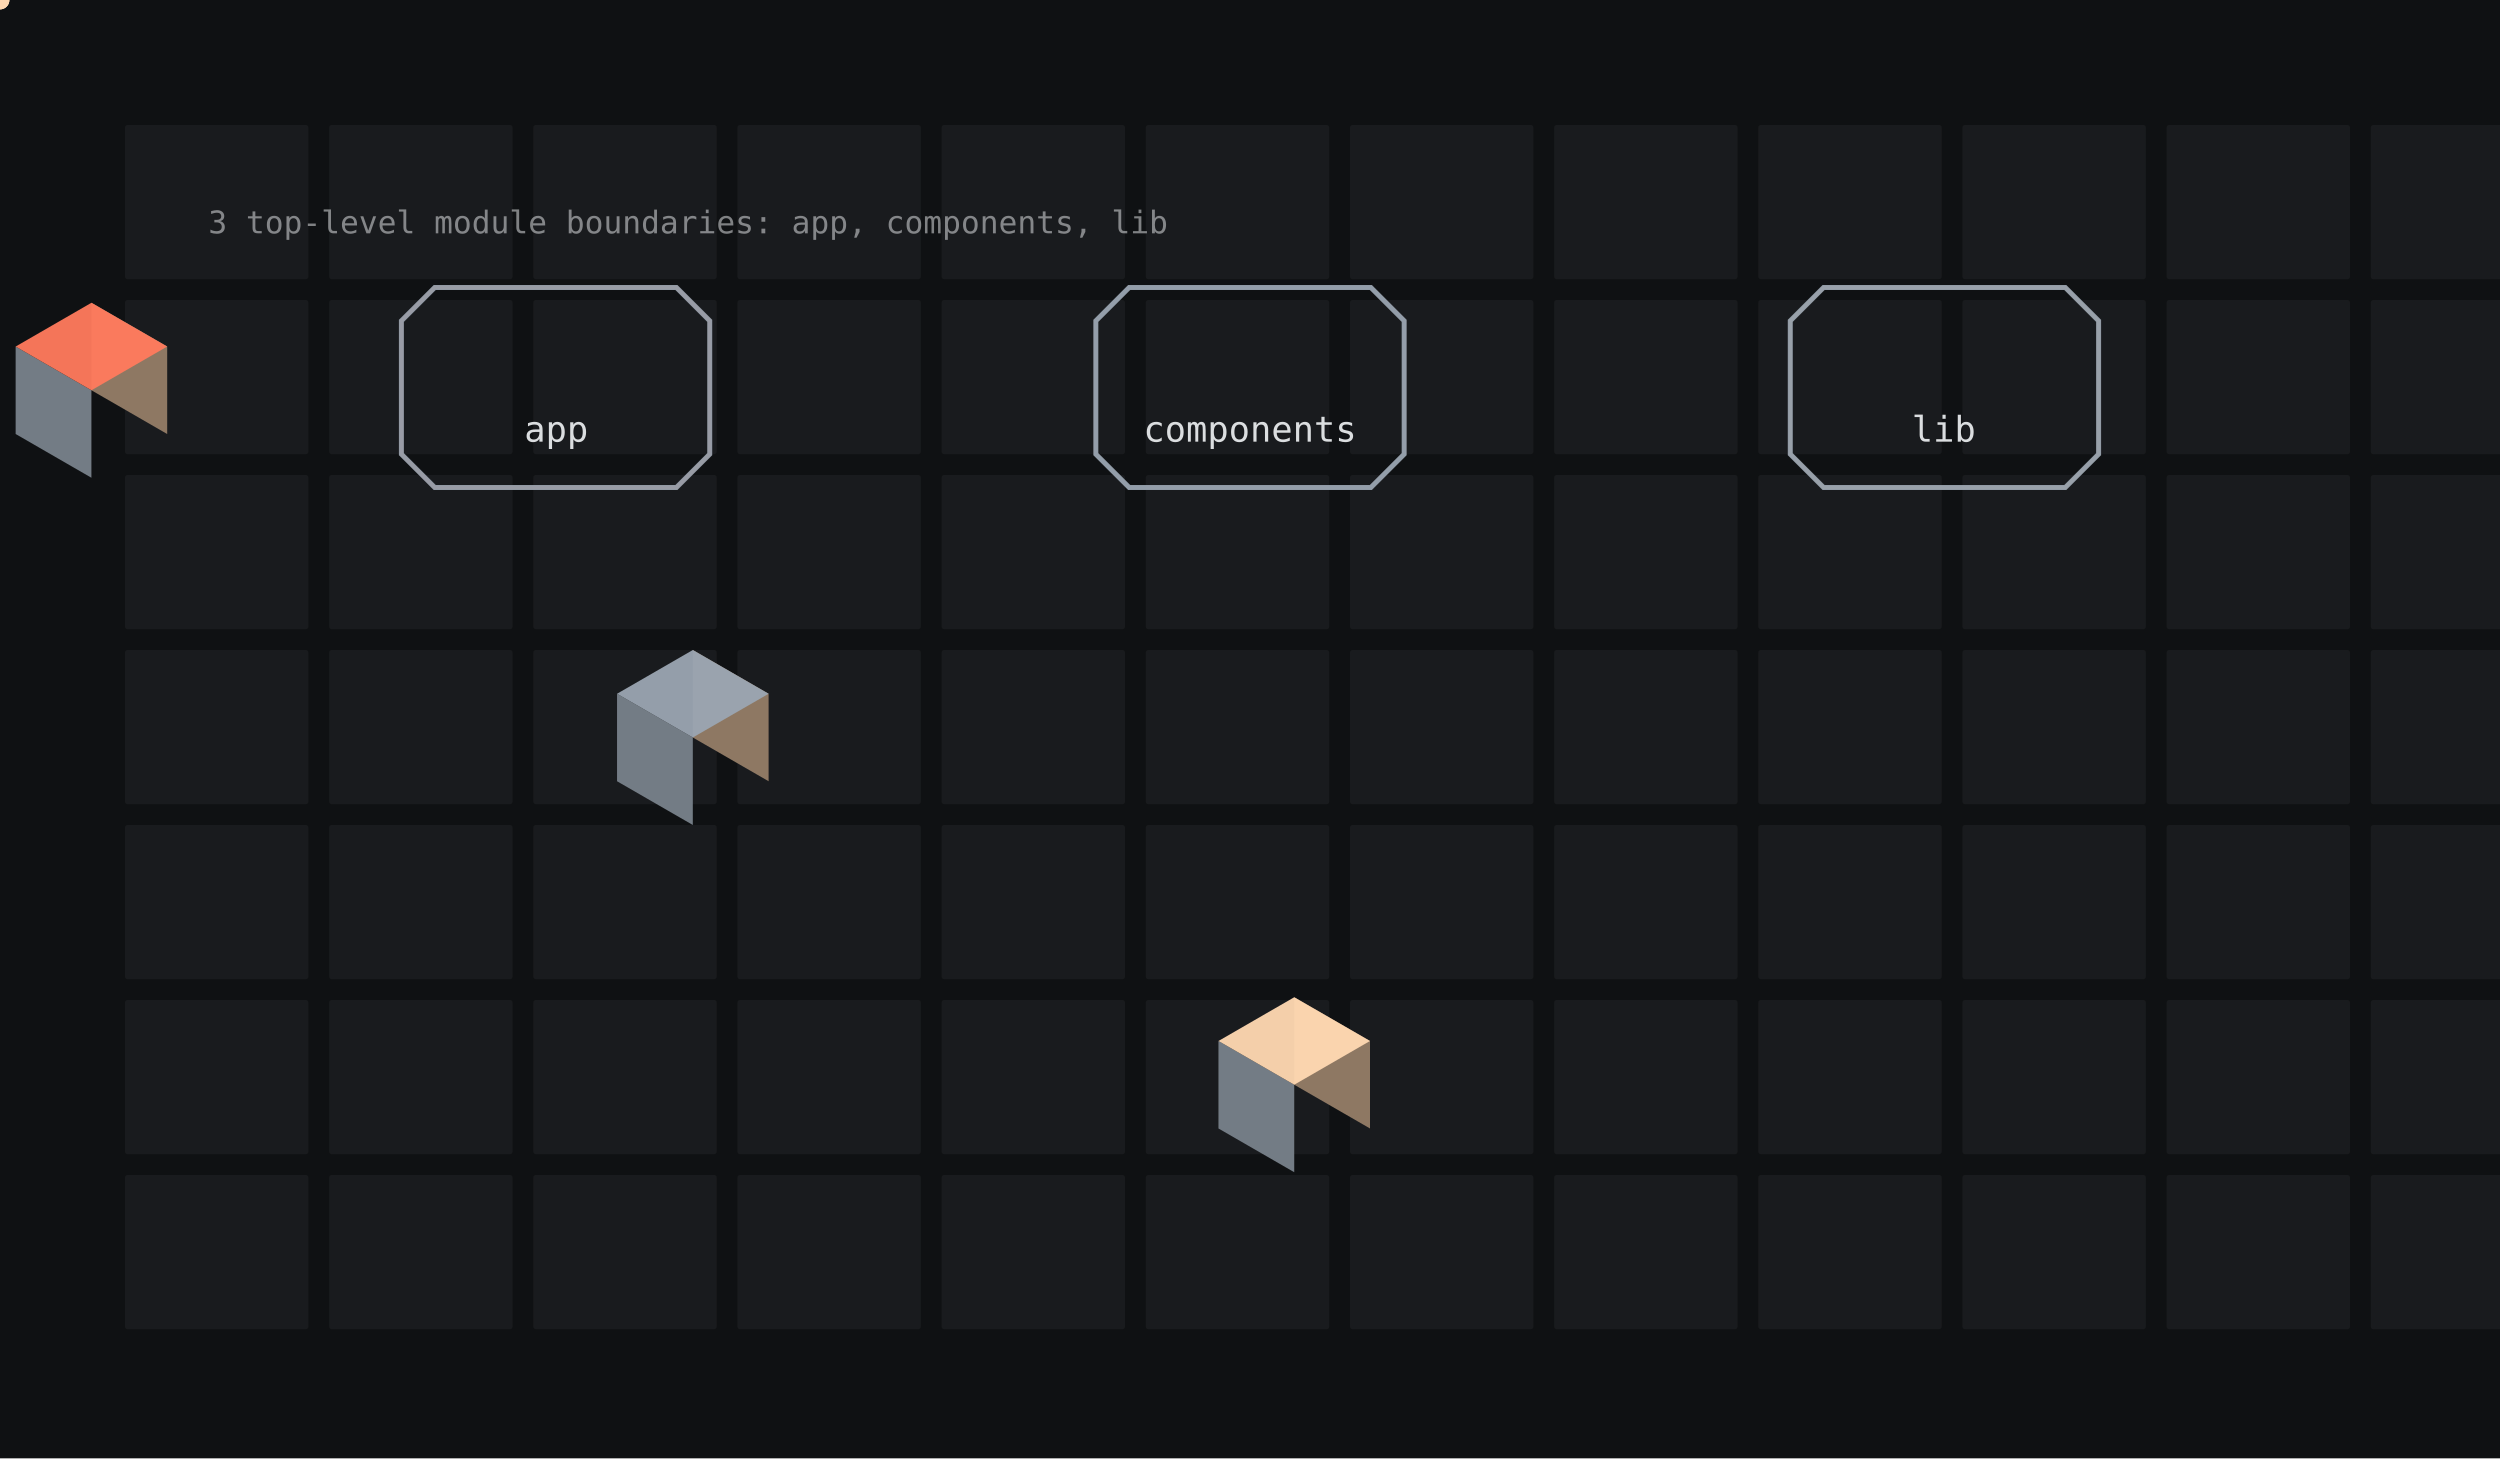
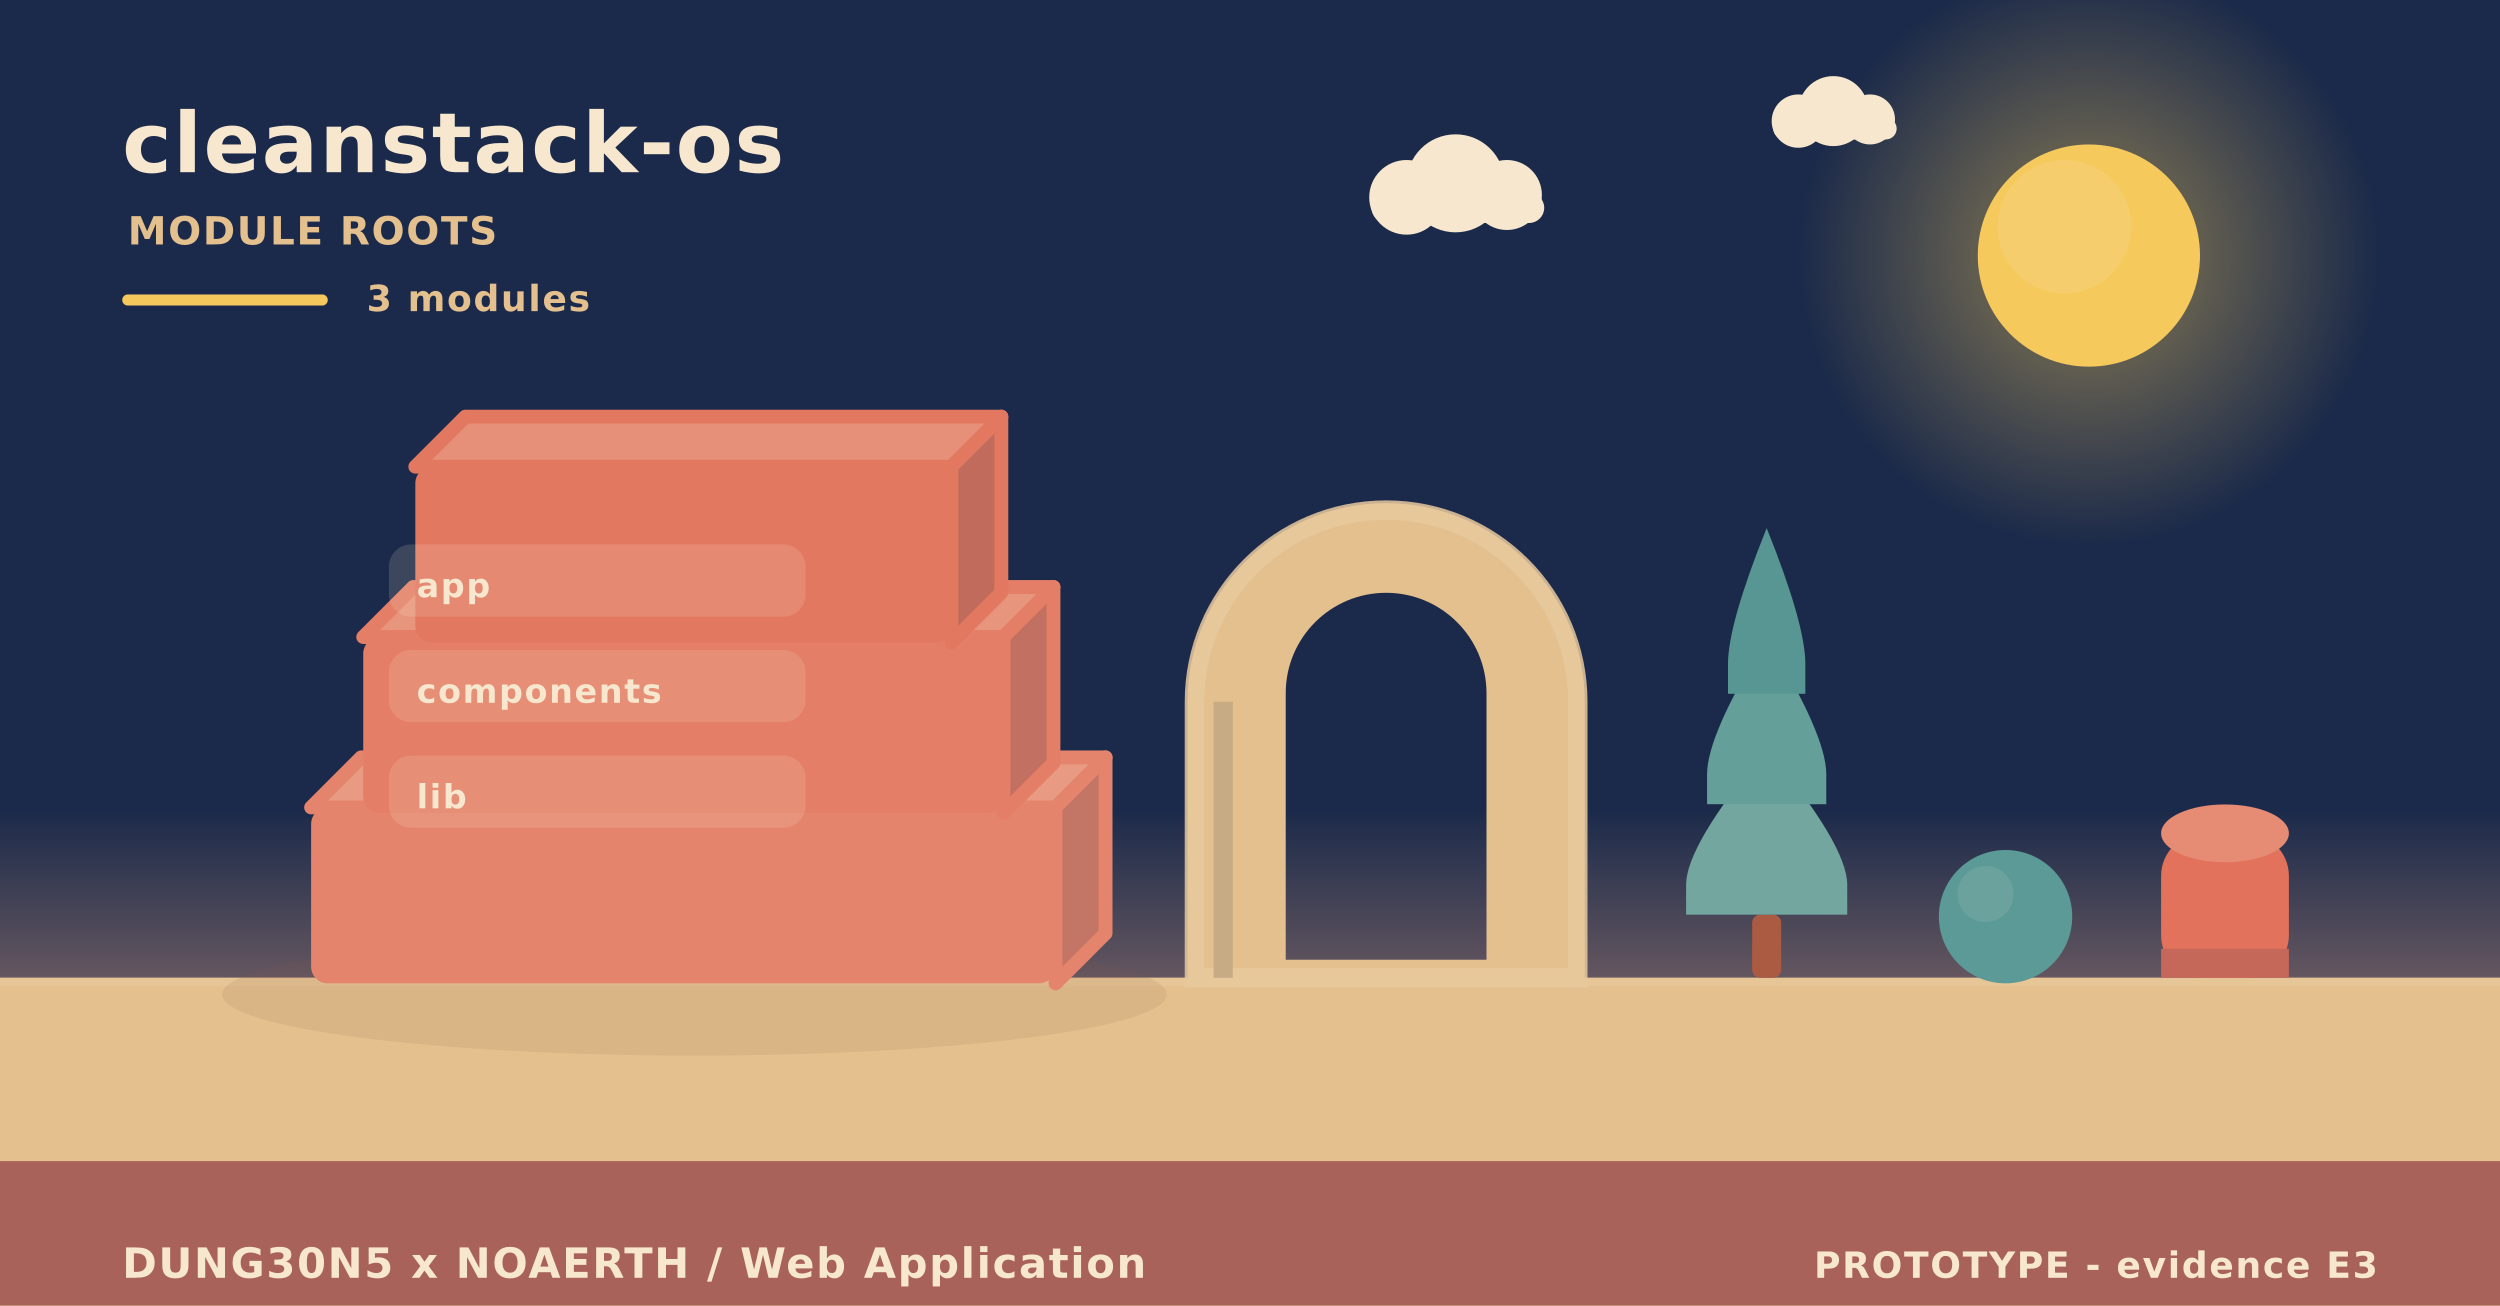
- <svg xmlns="http://www.w3.org/2000/svg" viewBox="0 0 1200 700" width="1200" height="700" role="img" aria-label="cleanstack-os architecture">
-   <rect width="1200" height="700" fill="#0f1113" />
-   <defs>
-     <linearGradient id="ga" x1="0" y1="0" x2="1" y2="1">
-       <stop offset="0%" stop-color="#ff7a5c" />
-       <stop offset="100%" stop-color="#9aa5b1" />
-     </linearGradient>
-   </defs>
-   <rect x="60.00" y="60.00" width="88.00" height="74.00" rx="1.20" fill="#f1f3f5" opacity="0.05" />
-   <rect x="158.00" y="60.00" width="88.00" height="74.00" rx="1.20" fill="#f1f3f5" opacity="0.05" />
-   <rect x="256.00" y="60.00" width="88.00" height="74.00" rx="1.20" fill="#f1f3f5" opacity="0.05" />
-   <rect x="354.00" y="60.00" width="88.00" height="74.00" rx="1.20" fill="#f1f3f5" opacity="0.05" />
-   <rect x="452.00" y="60.00" width="88.00" height="74.00" rx="1.20" fill="#f1f3f5" opacity="0.05" />
-   <rect x="550.00" y="60.00" width="88.00" height="74.00" rx="1.20" fill="#f1f3f5" opacity="0.05" />
-   <rect x="648.00" y="60.00" width="88.00" height="74.00" rx="1.20" fill="#f1f3f5" opacity="0.05" />
-   <rect x="746.00" y="60.00" width="88.00" height="74.00" rx="1.20" fill="#f1f3f5" opacity="0.05" />
-   <rect x="844.00" y="60.00" width="88.00" height="74.00" rx="1.20" fill="#f1f3f5" opacity="0.05" />
-   <rect x="942.00" y="60.00" width="88.00" height="74.00" rx="1.20" fill="#f1f3f5" opacity="0.05" />
-   <rect x="1040.00" y="60.00" width="88.00" height="74.00" rx="1.20" fill="#f1f3f5" opacity="0.05" />
-   <rect x="1138.00" y="60.00" width="88.00" height="74.00" rx="1.20" fill="#f1f3f5" opacity="0.05" />
-   <rect x="60.00" y="144.00" width="88.00" height="74.00" rx="1.20" fill="#f1f3f5" opacity="0.05" />
-   <rect x="158.00" y="144.00" width="88.00" height="74.00" rx="1.20" fill="#f1f3f5" opacity="0.05" />
-   <rect x="256.00" y="144.00" width="88.00" height="74.00" rx="1.20" fill="#f1f3f5" opacity="0.05" />
-   <rect x="354.00" y="144.00" width="88.00" height="74.00" rx="1.20" fill="#f1f3f5" opacity="0.05" />
-   <rect x="452.00" y="144.00" width="88.00" height="74.00" rx="1.20" fill="#f1f3f5" opacity="0.05" />
-   <rect x="550.00" y="144.00" width="88.00" height="74.00" rx="1.20" fill="#f1f3f5" opacity="0.05" />
-   <rect x="648.00" y="144.00" width="88.00" height="74.00" rx="1.20" fill="#f1f3f5" opacity="0.05" />
-   <rect x="746.00" y="144.00" width="88.00" height="74.00" rx="1.20" fill="#f1f3f5" opacity="0.05" />
-   <rect x="844.00" y="144.00" width="88.00" height="74.00" rx="1.20" fill="#f1f3f5" opacity="0.05" />
-   <rect x="942.00" y="144.00" width="88.00" height="74.00" rx="1.20" fill="#f1f3f5" opacity="0.05" />
-   <rect x="1040.00" y="144.00" width="88.00" height="74.00" rx="1.20" fill="#f1f3f5" opacity="0.05" />
-   <rect x="1138.00" y="144.00" width="88.00" height="74.00" rx="1.20" fill="#f1f3f5" opacity="0.05" />
-   <rect x="60.00" y="228.00" width="88.00" height="74.00" rx="1.20" fill="#f1f3f5" opacity="0.05" />
-   <rect x="158.00" y="228.00" width="88.00" height="74.00" rx="1.20" fill="#f1f3f5" opacity="0.05" />
-   <rect x="256.00" y="228.00" width="88.00" height="74.00" rx="1.20" fill="#f1f3f5" opacity="0.05" />
-   <rect x="354.00" y="228.00" width="88.00" height="74.00" rx="1.20" fill="#f1f3f5" opacity="0.05" />
-   <rect x="452.00" y="228.00" width="88.00" height="74.00" rx="1.20" fill="#f1f3f5" opacity="0.05" />
-   <rect x="550.00" y="228.00" width="88.00" height="74.00" rx="1.20" fill="#f1f3f5" opacity="0.05" />
-   <rect x="648.00" y="228.00" width="88.00" height="74.00" rx="1.20" fill="#f1f3f5" opacity="0.05" />
-   <rect x="746.00" y="228.00" width="88.00" height="74.00" rx="1.20" fill="#f1f3f5" opacity="0.05" />
-   <rect x="844.00" y="228.00" width="88.00" height="74.00" rx="1.20" fill="#f1f3f5" opacity="0.05" />
-   <rect x="942.00" y="228.00" width="88.00" height="74.00" rx="1.20" fill="#f1f3f5" opacity="0.05" />
-   <rect x="1040.00" y="228.00" width="88.00" height="74.00" rx="1.20" fill="#f1f3f5" opacity="0.05" />
-   <rect x="1138.00" y="228.00" width="88.00" height="74.00" rx="1.20" fill="#f1f3f5" opacity="0.05" />
-   <rect x="60.00" y="312.00" width="88.00" height="74.00" rx="1.20" fill="#f1f3f5" opacity="0.05" />
-   <rect x="158.00" y="312.00" width="88.00" height="74.00" rx="1.20" fill="#f1f3f5" opacity="0.05" />
-   <rect x="256.00" y="312.00" width="88.00" height="74.00" rx="1.20" fill="#f1f3f5" opacity="0.05" />
-   <rect x="354.00" y="312.00" width="88.00" height="74.00" rx="1.20" fill="#f1f3f5" opacity="0.05" />
-   <rect x="452.00" y="312.00" width="88.00" height="74.00" rx="1.20" fill="#f1f3f5" opacity="0.05" />
-   <rect x="550.00" y="312.00" width="88.00" height="74.00" rx="1.20" fill="#f1f3f5" opacity="0.05" />
-   <rect x="648.00" y="312.00" width="88.00" height="74.00" rx="1.20" fill="#f1f3f5" opacity="0.05" />
-   <rect x="746.00" y="312.00" width="88.00" height="74.00" rx="1.20" fill="#f1f3f5" opacity="0.05" />
-   <rect x="844.00" y="312.00" width="88.00" height="74.00" rx="1.20" fill="#f1f3f5" opacity="0.05" />
-   <rect x="942.00" y="312.00" width="88.00" height="74.00" rx="1.20" fill="#f1f3f5" opacity="0.05" />
-   <rect x="1040.00" y="312.00" width="88.00" height="74.00" rx="1.20" fill="#f1f3f5" opacity="0.05" />
-   <rect x="1138.00" y="312.00" width="88.00" height="74.00" rx="1.20" fill="#f1f3f5" opacity="0.05" />
-   <rect x="60.00" y="396.00" width="88.00" height="74.00" rx="1.20" fill="#f1f3f5" opacity="0.05" />
-   <rect x="158.00" y="396.00" width="88.00" height="74.00" rx="1.20" fill="#f1f3f5" opacity="0.05" />
-   <rect x="256.00" y="396.00" width="88.00" height="74.00" rx="1.20" fill="#f1f3f5" opacity="0.05" />
-   <rect x="354.00" y="396.00" width="88.00" height="74.00" rx="1.20" fill="#f1f3f5" opacity="0.05" />
-   <rect x="452.00" y="396.00" width="88.00" height="74.00" rx="1.20" fill="#f1f3f5" opacity="0.05" />
-   <rect x="550.00" y="396.00" width="88.00" height="74.00" rx="1.20" fill="#f1f3f5" opacity="0.05" />
-   <rect x="648.00" y="396.00" width="88.00" height="74.00" rx="1.20" fill="#f1f3f5" opacity="0.05" />
-   <rect x="746.00" y="396.00" width="88.00" height="74.00" rx="1.20" fill="#f1f3f5" opacity="0.05" />
-   <rect x="844.00" y="396.00" width="88.00" height="74.00" rx="1.20" fill="#f1f3f5" opacity="0.05" />
-   <rect x="942.00" y="396.00" width="88.00" height="74.00" rx="1.20" fill="#f1f3f5" opacity="0.05" />
-   <rect x="1040.00" y="396.00" width="88.00" height="74.00" rx="1.20" fill="#f1f3f5" opacity="0.05" />
-   <rect x="1138.00" y="396.00" width="88.00" height="74.00" rx="1.20" fill="#f1f3f5" opacity="0.05" />
-   <rect x="60.00" y="480.00" width="88.00" height="74.00" rx="1.20" fill="#f1f3f5" opacity="0.05" />
-   <rect x="158.00" y="480.00" width="88.00" height="74.00" rx="1.20" fill="#f1f3f5" opacity="0.05" />
-   <rect x="256.00" y="480.00" width="88.00" height="74.00" rx="1.20" fill="#f1f3f5" opacity="0.05" />
-   <rect x="354.00" y="480.00" width="88.00" height="74.00" rx="1.20" fill="#f1f3f5" opacity="0.05" />
-   <rect x="452.00" y="480.00" width="88.00" height="74.00" rx="1.20" fill="#f1f3f5" opacity="0.05" />
-   <rect x="550.00" y="480.00" width="88.00" height="74.00" rx="1.20" fill="#f1f3f5" opacity="0.05" />
-   <rect x="648.00" y="480.00" width="88.00" height="74.00" rx="1.20" fill="#f1f3f5" opacity="0.05" />
-   <rect x="746.00" y="480.00" width="88.00" height="74.00" rx="1.20" fill="#f1f3f5" opacity="0.05" />
-   <rect x="844.00" y="480.00" width="88.00" height="74.00" rx="1.20" fill="#f1f3f5" opacity="0.05" />
-   <rect x="942.00" y="480.00" width="88.00" height="74.00" rx="1.20" fill="#f1f3f5" opacity="0.05" />
-   <rect x="1040.00" y="480.00" width="88.00" height="74.00" rx="1.20" fill="#f1f3f5" opacity="0.05" />
-   <rect x="1138.00" y="480.00" width="88.00" height="74.00" rx="1.20" fill="#f1f3f5" opacity="0.05" />
-   <rect x="60.00" y="564.00" width="88.00" height="74.00" rx="1.20" fill="#f1f3f5" opacity="0.05" />
-   <rect x="158.00" y="564.00" width="88.00" height="74.00" rx="1.20" fill="#f1f3f5" opacity="0.05" />
-   <rect x="256.00" y="564.00" width="88.00" height="74.00" rx="1.20" fill="#f1f3f5" opacity="0.05" />
-   <rect x="354.00" y="564.00" width="88.00" height="74.00" rx="1.20" fill="#f1f3f5" opacity="0.05" />
-   <rect x="452.00" y="564.00" width="88.00" height="74.00" rx="1.20" fill="#f1f3f5" opacity="0.05" />
-   <rect x="550.00" y="564.00" width="88.00" height="74.00" rx="1.20" fill="#f1f3f5" opacity="0.05" />
-   <rect x="648.00" y="564.00" width="88.00" height="74.00" rx="1.20" fill="#f1f3f5" opacity="0.05" />
-   <rect x="746.00" y="564.00" width="88.00" height="74.00" rx="1.20" fill="#f1f3f5" opacity="0.05" />
-   <rect x="844.00" y="564.00" width="88.00" height="74.00" rx="1.20" fill="#f1f3f5" opacity="0.05" />
-   <rect x="942.00" y="564.00" width="88.00" height="74.00" rx="1.20" fill="#f1f3f5" opacity="0.05" />
-   <rect x="1040.00" y="564.00" width="88.00" height="74.00" rx="1.20" fill="#f1f3f5" opacity="0.05" />
-   <rect x="1138.00" y="564.00" width="88.00" height="74.00" rx="1.20" fill="#f1f3f5" opacity="0.05" />
-   <path d="M208.67,138.00 H324.67 L340.67,154.00 V218.00 L324.67,234.00 H208.67 L192.67,218.00 V154.00 Z" fill="none" stroke="rgba(255,122,92,0.550)" stroke-width="1.80" opacity="0.90" />
-   <polygon points="43.88,187.33 80.25,208.33 80.25,166.33 43.88,145.33" fill="#947d67" opacity="0.95" />
-   <polygon points="7.51,208.33 43.88,229.33 43.88,187.33 7.51,166.33" fill="#78818a" opacity="0.95" />
-   <polygon points="43.88,145.33 80.25,166.33 43.88,187.33 7.51,166.33" fill="#ff7a5c" opacity="0.95" />
-   <text x="267" y="212" font-family="ui-monospace,Menlo,monospace" font-size="17" fill="rgba(241,243,245,0.900)" text-anchor="middle">app</text>
+ <svg xmlns="http://www.w3.org/2000/svg" width="900" height="470" viewBox="0 0 900 470" role="img" aria-label="cleanstack-os - how it is built">
+   <linearGradient id="skya" x1="0" y1="0" x2="0" y2="1">
+     <stop offset="0" stop-color="#1b2a4a" />
+     <stop offset="0.62" stop-color="#1b2a4a" />
+     <stop offset="1" stop-color="#f3ad8a" />
+   </linearGradient>
+   <rect width="900" height="470" fill="url(#skya)" />
+   <radialGradient id="suna">
+     <stop offset="0.35" stop-color="#f5c95c" stop-opacity="0.34" />
+     <stop offset="1" stop-color="#f5c95c" stop-opacity="0" />
+   </radialGradient>
+   <circle cx="752" cy="92" r="104" fill="url(#suna)" />
+   <circle cx="752" cy="92" r="40" fill="#f5c95c" />
+   <circle cx="743.2" cy="81.6" r="24" fill="#f5d27e" opacity="0.5" />
  <g>
-     <path d="M208.67,138.00 H324.67 L340.67,154.00 V218.00 L324.67,234.00 H208.67 L192.67,218.00 V154.00 Z" fill="none" stroke="#9aa5b1" stroke-width="2.40" opacity="0.90" />
-     <animate attributeName="opacity" values="0.25;1.0;0.25" dur="15.4s" begin="0.0s" repeatCount="indefinite" />
+     <circle cx="524" cy="66" r="17.64" fill="#f6e7ce" />
+     <circle cx="506.36" cy="71.04" r="13.44" fill="#f6e7ce" />
+     <circle cx="542.48" cy="70.2" r="12.6" fill="#f6e7ce" />
+     <rect x="493.76" y="69.36" width="62.16" height="10.92" rx="5.46" fill="#f6e7ce" />
+     <animateTransform attributeName="transform" type="translate" values="0 0;24 0;0 0" dur="36s" begin="0s" repeatCount="indefinite" />
  </g>
-   <g opacity="0.9">
-     <circle cx="0.00" cy="0.00" r="4.50" fill="#ffd8b1" opacity="1.00" />
-     <animateTransform attributeName="transform" type="translate" values="266.67,184.00 600.00,184.00" dur="5.133s" begin="0.0s" repeatCount="indefinite" />
-     <animateTransform attributeName="transform" type="translate" values="600.00,184.00 266.67,184.00" dur="5.133s" begin="2.567s" repeatCount="indefinite" />
+   <g>
+     <circle cx="660" cy="40" r="12.6" fill="#f6e7ce" />
+     <circle cx="647.4" cy="43.6" r="9.6" fill="#f6e7ce" />
+     <circle cx="673.2" cy="43" r="9" fill="#f6e7ce" />
+     <rect x="638.4" y="42.4" width="44.4" height="7.8" rx="3.9" fill="#f6e7ce" />
+     <animateTransform attributeName="transform" type="translate" values="0 0;-18 0;0 0" dur="46s" begin="3s" repeatCount="indefinite" />
  </g>
-   <path d="M542.00,138.00 H658.00 L674.00,154.00 V218.00 L658.00,234.00 H542.00 L526.00,218.00 V154.00 Z" fill="none" stroke="rgba(154,165,177,0.550)" stroke-width="1.80" opacity="0.90" />
-   <polygon points="332.55,354.00 368.93,375.00 368.93,333.00 332.55,312.00" fill="#947d67" opacity="0.95" />
-   <polygon points="296.18,375.00 332.55,396.00 332.55,354.00 296.18,333.00" fill="#78818a" opacity="0.95" />
-   <polygon points="332.55,312.00 368.93,333.00 332.55,354.00 296.18,333.00" fill="#9aa5b1" opacity="0.95" />
-   <text x="600" y="212" font-family="ui-monospace,Menlo,monospace" font-size="17" fill="rgba(241,243,245,0.900)" text-anchor="middle">components</text>
+   <rect x="0" y="352" width="900" height="118" fill="#e3c08d" />
+   <rect x="0" y="352" width="900" height="3" fill="#e6c596" />
+   <text x="44" y="62" font-family="Verdana,DejaVu Sans,sans-serif" font-size="30" font-weight="700" letter-spacing="0.6" fill="#f6e7ce" text-anchor="start">cleanstack-os</text>
+   <text x="46" y="88" font-family="Verdana,DejaVu Sans,sans-serif" font-size="14" font-weight="700" letter-spacing="0.6" fill="#e3c08d" text-anchor="start">MODULE ROOTS</text>
+   <rect x="44" y="106" width="74" height="4" rx="2" fill="#f5c95c" />
+   <text x="132" y="112" font-family="Verdana,DejaVu Sans,sans-serif" font-size="13" font-weight="700" letter-spacing="0.6" fill="#e3c08d" text-anchor="start">3 modules</text>
+   <ellipse cx="250" cy="358" rx="170" ry="22" fill="rgba(138,90,68,0.11)" />
+   <path d="M112,290.67 L380,290.67 L398,272.67 L130,272.67 Z" fill="#e99a82" stroke="#e5846c" stroke-width="5" stroke-linejoin="round" />
+   <path d="M380,290.67 L398,272.67 L398,336 L380,354 Z" fill="#c37566" stroke="#e5846c" stroke-width="5" stroke-linejoin="round" />
+   <rect x="112" y="290.67" width="268" height="63.33" rx="6" fill="#e5846c" />
+   <path d="M130.76,229.33 L361.24,229.33 L379.24,211.33 L148.76,211.33 Z" fill="#e8957d" stroke="#e47e66" stroke-width="5" stroke-linejoin="round" />
+   <path d="M361.24,229.33 L379.24,211.33 L379.24,274.67 L361.24,292.67 Z" fill="#c27061" stroke="#e47e66" stroke-width="5" stroke-linejoin="round" />
+   <rect x="130.76" y="229.33" width="230.48" height="63.33" rx="6" fill="#e47e66" />
+   <path d="M149.52,168 L342.48,168 L360.48,150 L167.52,150 Z" fill="#e79079" stroke="#e37861" stroke-width="5" stroke-linejoin="round" />
+   <path d="M342.48,168 L360.48,150 L360.48,213.33 L342.48,231.33 Z" fill="#c16b5d" stroke="#e37861" stroke-width="5" stroke-linejoin="round" />
+   <rect x="149.52" y="168" width="192.96" height="63.33" rx="6" fill="#e37861" />
+   <rect x="140" y="196" width="150" height="26" rx="8" fill="rgba(246,231,206,0.16)" opacity="0.94" />
  <g>
-     <path d="M542.00,138.00 H658.00 L674.00,154.00 V218.00 L658.00,234.00 H542.00 L526.00,218.00 V154.00 Z" fill="none" stroke="#9aa5b1" stroke-width="2.40" opacity="0.90" />
-     <animate attributeName="opacity" values="0.25;1.0;0.25" dur="15.4s" begin="0.45s" repeatCount="indefinite" />
+     <text x="150" y="215" font-family="Verdana,DejaVu Sans,sans-serif" font-size="12" font-weight="700" letter-spacing="0.6" fill="#f6e7ce" text-anchor="start">app</text>
+     <animateTransform attributeName="transform" type="translate" values="0 10;0 0" dur="0.7s" begin="0.3s" fill="freeze" />
  </g>
-   <g opacity="0.9">
-     <circle cx="0.00" cy="0.00" r="4.50" fill="#ffd8b1" opacity="1.00" />
-     <animateTransform attributeName="transform" type="translate" values="600.00,184.00 933.33,184.00" dur="5.133s" begin="0.3s" repeatCount="indefinite" />
-     <animateTransform attributeName="transform" type="translate" values="933.33,184.00 600.00,184.00" dur="5.133s" begin="2.867s" repeatCount="indefinite" />
+   <rect x="140" y="234" width="150" height="26" rx="8" fill="rgba(246,231,206,0.16)" opacity="0.94" />
+   <g>
+     <text x="150" y="253" font-family="Verdana,DejaVu Sans,sans-serif" font-size="12" font-weight="700" letter-spacing="0.6" fill="#f6e7ce" text-anchor="start">components</text>
+     <animateTransform attributeName="transform" type="translate" values="0 10;0 0" dur="0.7s" begin="0.5s" fill="freeze" />
  </g>
-   <path d="M875.33,138.00 H991.33 L1007.33,154.00 V218.00 L991.33,234.00 H875.33 L859.33,218.00 V154.00 Z" fill="none" stroke="rgba(255,216,177,0.550)" stroke-width="1.80" opacity="0.90" />
-   <polygon points="621.23,520.67 657.60,541.67 657.60,499.67 621.23,478.67" fill="#947d67" opacity="0.95" />
-   <polygon points="584.86,541.67 621.23,562.67 621.23,520.67 584.86,499.67" fill="#78818a" opacity="0.95" />
-   <polygon points="621.23,478.67 657.60,499.67 621.23,520.67 584.86,499.67" fill="#ffd8b1" opacity="0.95" />
-   <text x="933" y="212" font-family="ui-monospace,Menlo,monospace" font-size="17" fill="rgba(241,243,245,0.900)" text-anchor="middle">lib</text>
+   <rect x="140" y="272" width="150" height="26" rx="8" fill="rgba(246,231,206,0.16)" opacity="0.94" />
  <g>
-     <path d="M875.33,138.00 H991.33 L1007.33,154.00 V218.00 L991.33,234.00 H875.33 L859.33,218.00 V154.00 Z" fill="none" stroke="#9aa5b1" stroke-width="2.40" opacity="0.90" />
-     <animate attributeName="opacity" values="0.25;1.0;0.25" dur="15.4s" begin="0.9s" repeatCount="indefinite" />
+     <text x="150" y="291" font-family="Verdana,DejaVu Sans,sans-serif" font-size="12" font-weight="700" letter-spacing="0.6" fill="#f6e7ce" text-anchor="start">lib</text>
+     <animateTransform attributeName="transform" type="translate" values="0 10;0 0" dur="0.7s" begin="0.7s" fill="freeze" />
  </g>
-   <g opacity="0.9">
-     <circle cx="0.00" cy="0.00" r="4.50" fill="#ffd8b1" opacity="1.00" />
-     <animateTransform attributeName="transform" type="translate" values="933.33,184.00 933.33,184.00" dur="5.133s" begin="0.6s" repeatCount="indefinite" />
-     <animateTransform attributeName="transform" type="translate" values="933.33,184.00 933.33,184.00" dur="5.133s" begin="3.167s" repeatCount="indefinite" />
-   </g>
-   <text x="100" y="112" font-family="ui-monospace,Menlo,monospace" font-size="15" fill="rgba(241,243,245,0.500)">3 top-level module boundaries: app, components, lib</text>
+   <path d="M430,352 L430,252.64 A69,69 0 0 1 568,252.64 L568,352 Z M460.36,348 L460.36,249.55 A38.64,38.64 0 0 1 537.64,249.55 L537.64,348 Z" fill="#e3c08d" fill-rule="evenodd" stroke="#e3c08d" stroke-width="5" stroke-linejoin="round" />
+   <path d="M430,352 L430,252.64 A69,69 0 0 1 568,252.64 L568,352 Z" fill="none" stroke="#e8c99d" stroke-width="7" stroke-linecap="round" opacity="0.85" />
+   <rect x="436.9" y="252.64" width="6.9" height="99.36" fill="#c7ab84" />
+   <rect x="630.78" y="329.28" width="10.44" height="22.72" rx="2.9" fill="#ac5b43" />
+   <path d="M636,269.64 Q607,304.23 607,318.54 Q607,329.28 607,329.28 L665,329.28 Q665,329.28 665,318.54 Q665,304.23 636,269.64 Z" fill="#74a6a0" />
+   <path d="M636,229.88 Q614.54,264.47 614.54,278.78 Q614.54,289.52 614.54,289.52 L657.46,289.52 Q657.46,289.52 657.46,278.78 Q657.46,264.47 636,229.88 Z" fill="#649f9a" />
+   <path d="M636,190.12 Q622.08,224.71 622.08,239.02 Q622.08,249.76 622.08,249.76 L649.92,249.76 Q649.92,249.76 649.92,239.02 Q649.92,224.71 636,190.12 Z" fill="#589694" />
+   <circle cx="722" cy="330" r="24" fill="#5b9a97" />
+   <circle cx="714.8" cy="321.84" r="10.08" fill="#7aa9a2" opacity="0.55" />
+   <rect x="778" y="300" width="46" height="52" rx="15.33" fill="#e2725b" />
+   <ellipse cx="801" cy="300" rx="23" ry="10.4" fill="#e68c74" />
+   <rect x="778" y="341.6" width="46" height="10.4" fill="#c66859" />
+   <rect x="0" y="418" width="900" height="52" rx="0" fill="#a65c56" opacity="0.94" />
+   <text x="44" y="460" font-family="Verdana,DejaVu Sans,sans-serif" font-size="15" font-weight="700" letter-spacing="0.6" fill="#f6e7ce" text-anchor="start">DUNG30N5 x NOAERTH  /  Web Application</text>
+   <text x="856" y="460" font-family="Verdana,DejaVu Sans,sans-serif" font-size="13" font-weight="700" letter-spacing="0.6" fill="#f6e7ce" text-anchor="end">PROTOTYPE  -  evidence E3</text>
</svg>
